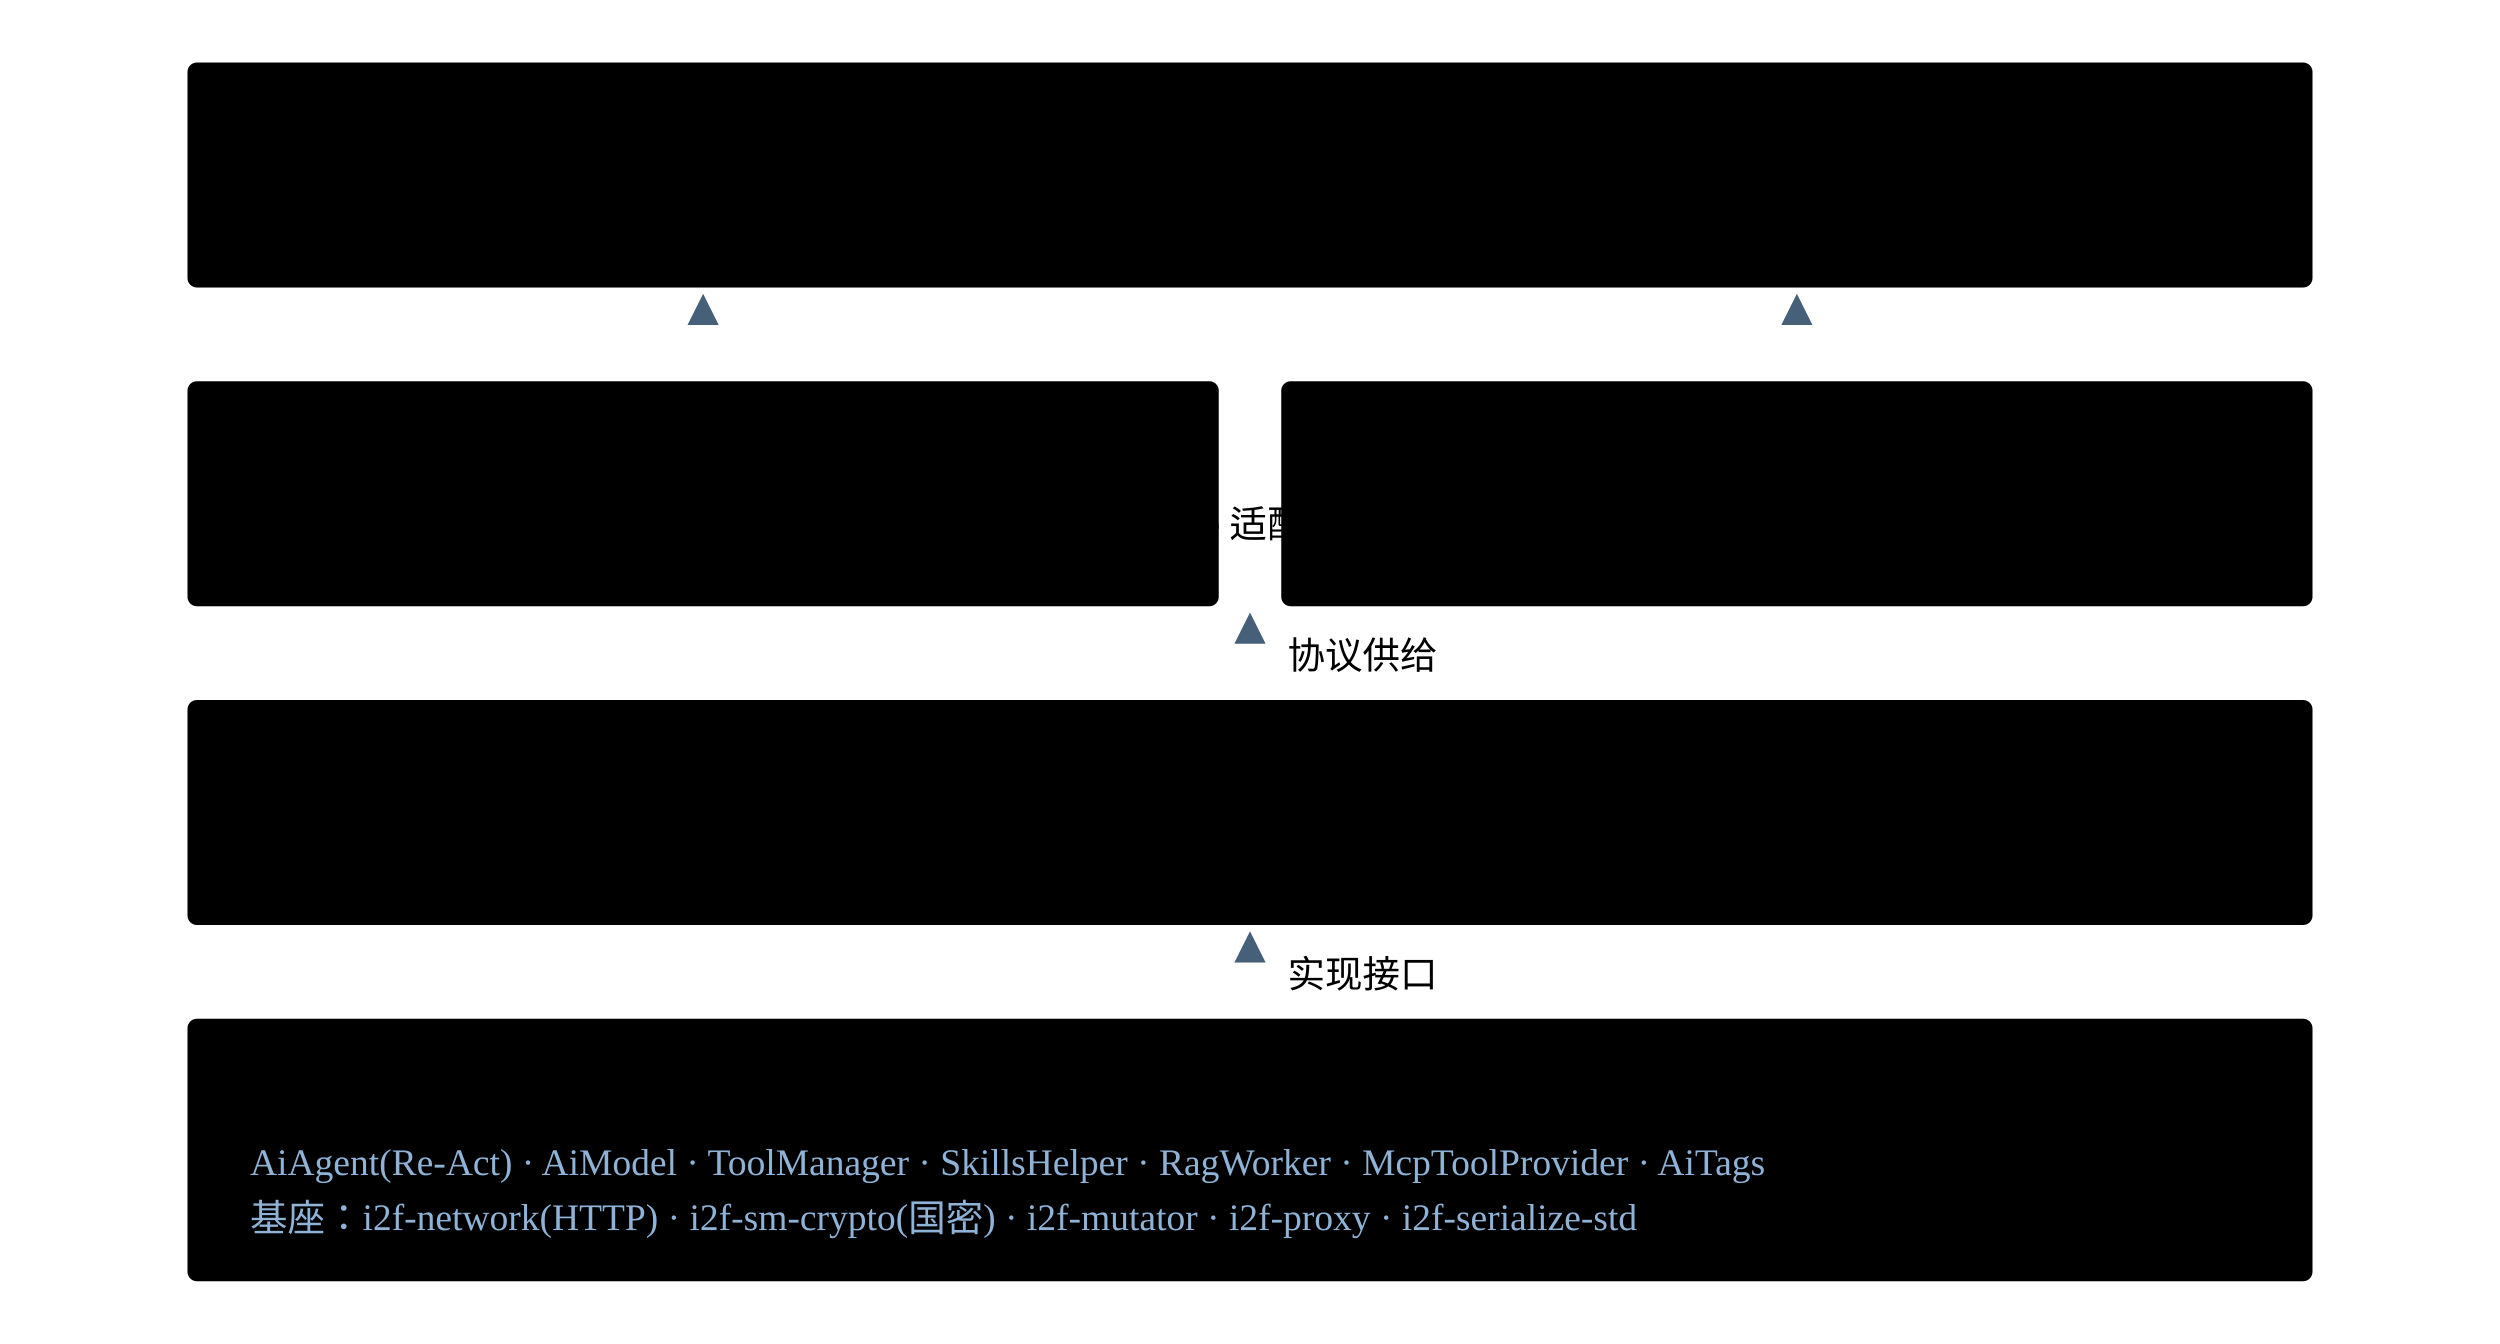
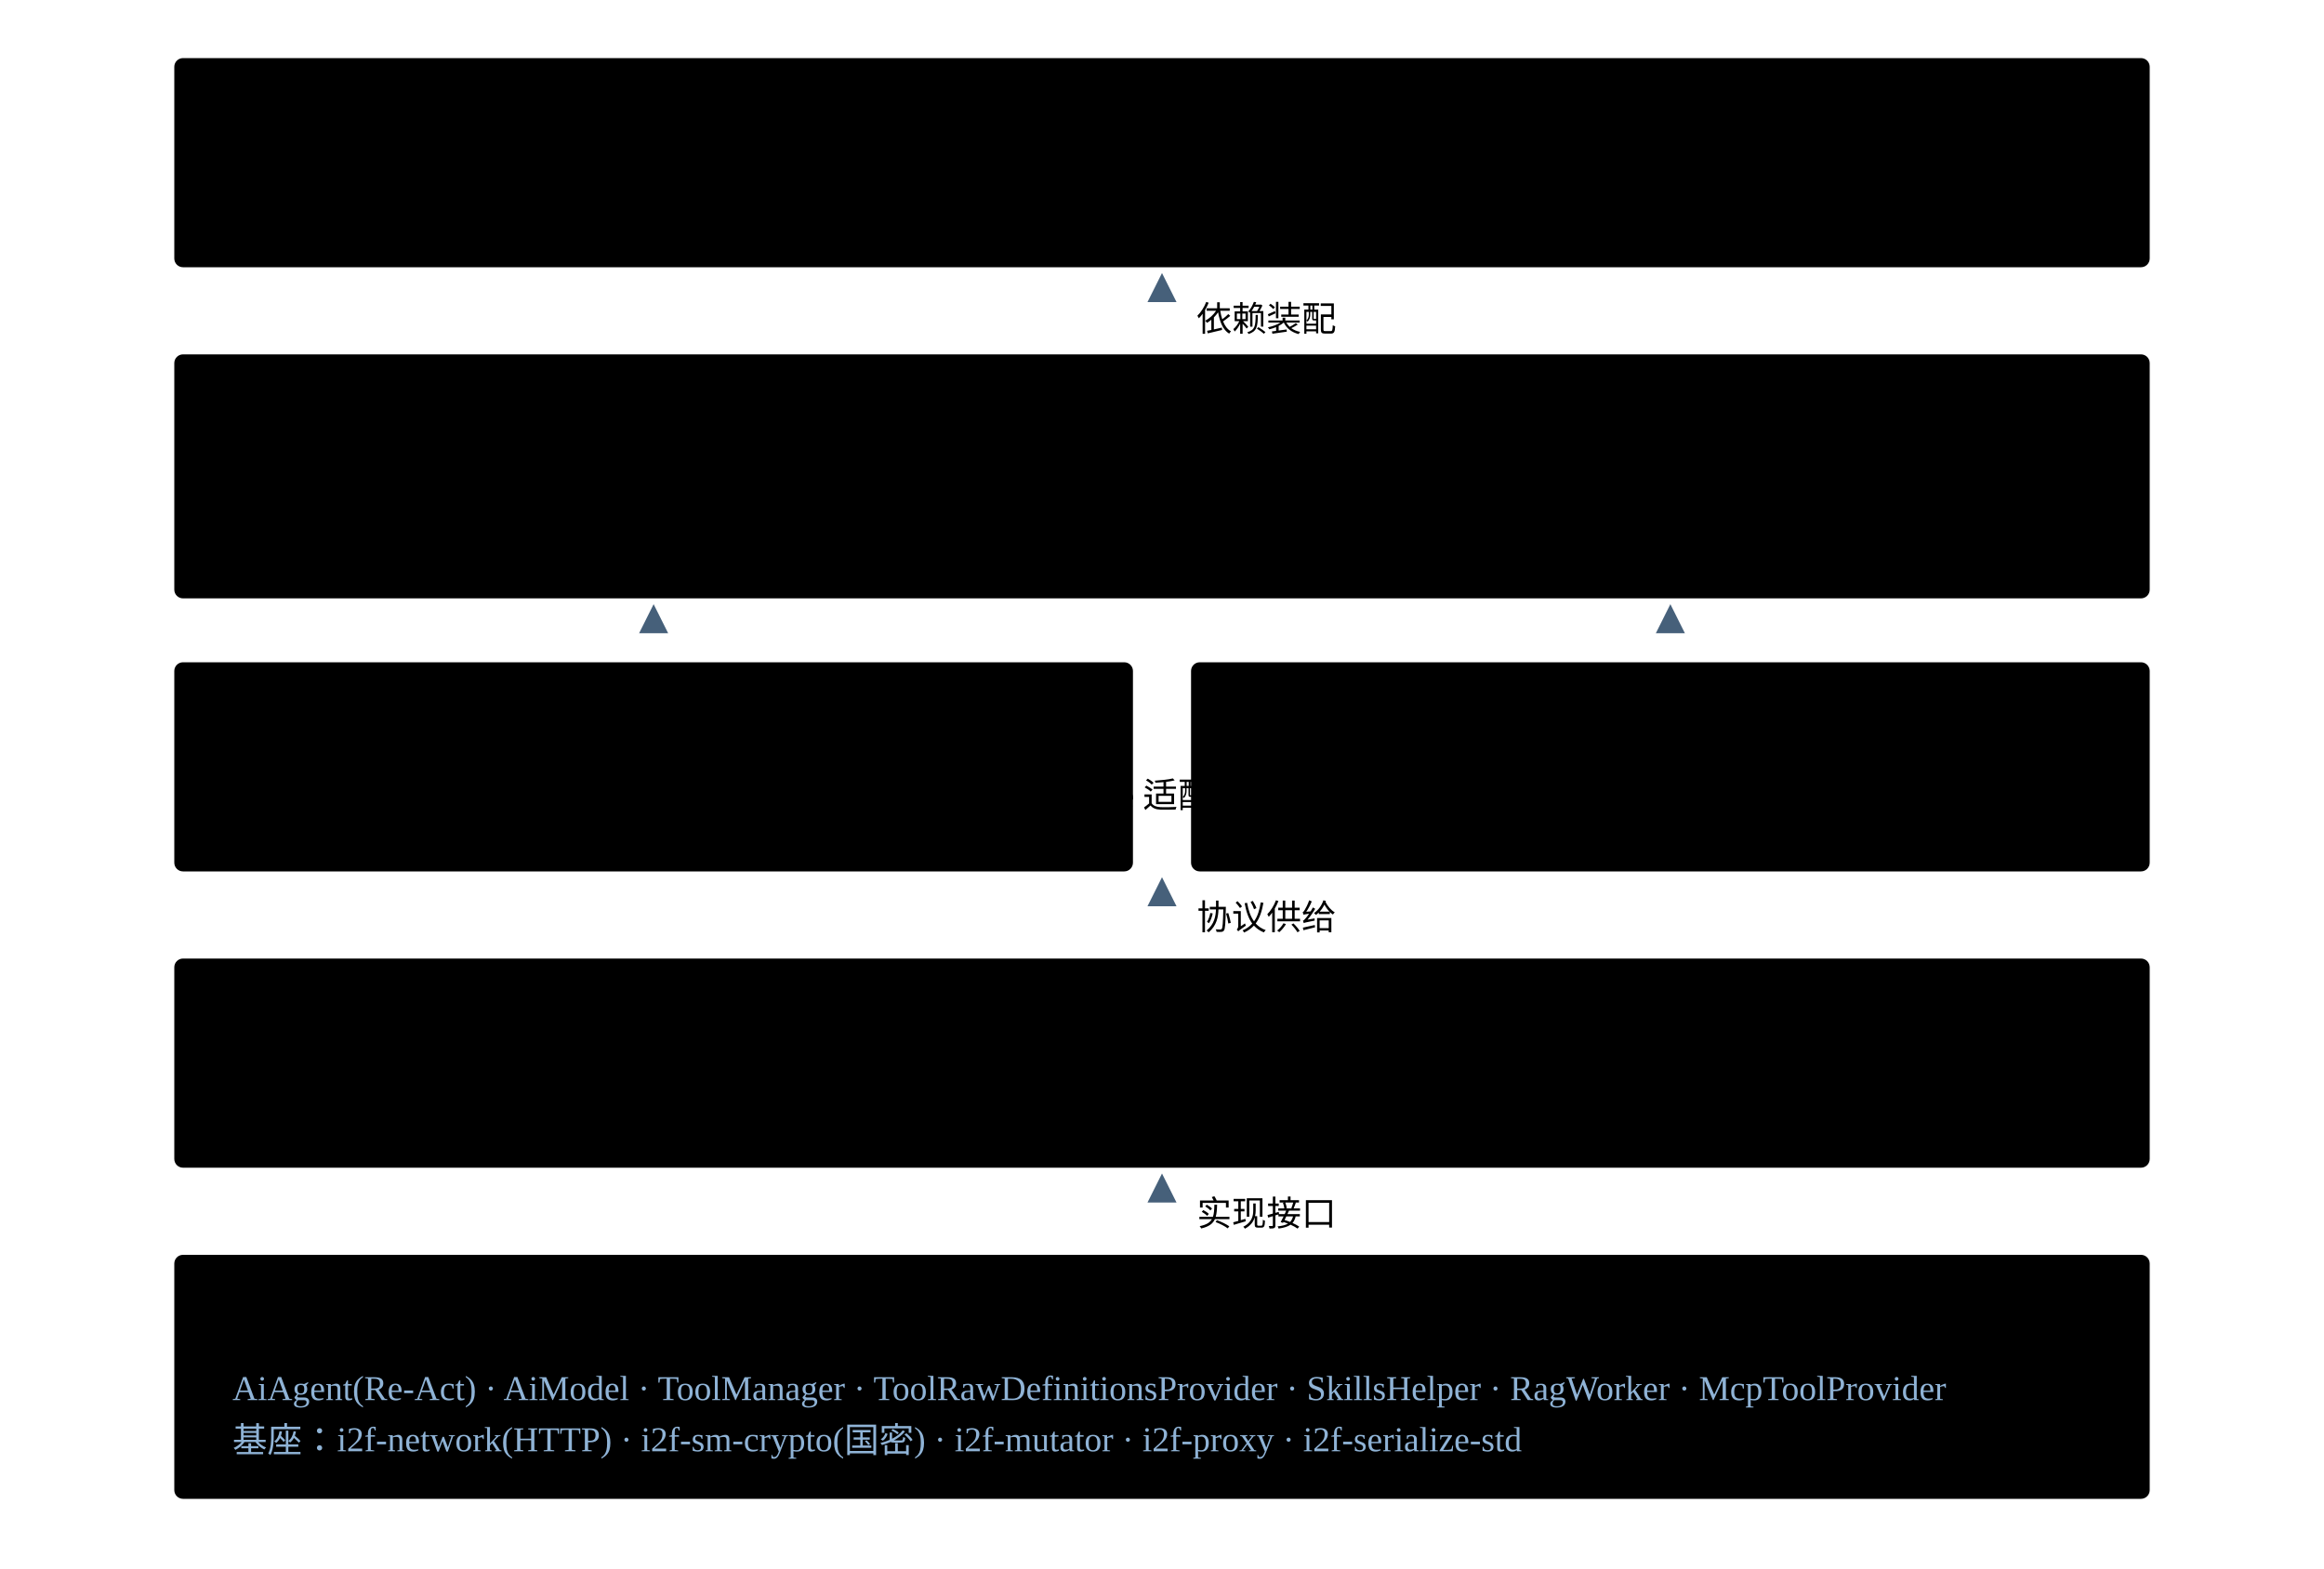
- <svg xmlns="http://www.w3.org/2000/svg" viewBox="0 0 800 430" role="img" aria-label="分层架构图">
+ <svg xmlns="http://www.w3.org/2000/svg" viewBox="0 0 800 540" role="img" aria-label="分层架构图">
  <defs>
    <marker id="lay-ah" markerWidth="10" markerHeight="10" refX="8" refY="5" orient="auto">
      <path d="M0,0 L10,5 L0,10 Z" fill="#46607a" />
    </marker>
  </defs>
  <rect class="svg-node svg-node-acc" x="60" y="20" width="680" height="72" rx="3" />
-   <text class="svg-lbl" x="80" y="48">i2f-springboot-ops-starter · openai 子系统</text>
-   <text class="svg-lbl-sm" x="80" y="70">controller / data / tool.impl(32) / skill / rag — 应用编排 · 安全网关 · SSE
+   <text class="svg-lbl" x="80" y="48">i2f-springboot-ops-starter · openai 子系统（控制台层）</text>
+   <text class="svg-lbl-sm" x="80" y="70">controller / data / tool.impl(23 个 @Tools) / async / tts — 应用编排 · 安全网关
+         · SSE
        中继 · HITL 审批
    </text>
-   <rect class="svg-node svg-node-teal" x="60" y="122" width="330" height="72" rx="3" />
-   <text class="svg-lbl" x="80" y="150">i2f-spring</text>
-   <text class="svg-lbl-sm" x="80" y="172">i2f-spring-core · i2f-spring-web（SpringContext / RestTemplate 适配）</text>
-   <rect class="svg-node svg-node-teal" x="410" y="122" width="330" height="72" rx="3" />
-   <text class="svg-lbl" x="430" y="150">i2f-extension</text>
-   <text class="svg-lbl-sm" x="430" y="172">ai-rag-sqlite · document(PDF) · jackson · groovy</text>
-   <rect class="svg-node" x="60" y="224" width="680" height="72" rx="3" />
-   <text class="svg-lbl" x="80" y="252">i2f-jdk / i2f-ai-rest-openai — OpenAI 兼容协议 REST 实现</text>
-   <text class="svg-lbl-sm" x="80" y="274">HttpOpenAiAiModel · HttpOpenAiModelStreamApi(SSE) · Embedding · Rerank · ModelsApi · 消息双向转换</text>
-   <rect class="svg-node svg-node-dark" x="60" y="326" width="680" height="84" rx="3" />
-   <text class="svg-lbl-w" x="80" y="354">i2f-jdk / i2f-ai-std — AI 工具链标准定义（平台无关 · 依赖无关）</text>
-   <text class="svg-lbl-sm" x="80" y="376" style="fill:#8fb3d6;">AiAgent(Re-Act) · AiModel · ToolManager · SkillsHelper · RagWorker · McpToolProvider · AiTags</text>
-   <text class="svg-lbl-sm" x="80" y="394" style="fill:#8fb3d6;">基座：i2f-network(HTTP) · i2f-sm-crypto(国密) · i2f-mutator · i2f-proxy · i2f-serialize-std</text>
-   <path class="svg-line" d="M400,326 L400,300" marker-end="url(#lay-ah)" />
-   <path class="svg-line" d="M400,224 L400,198" marker-end="url(#lay-ah)" />
-   <path class="svg-line" d="M225,122 L225,96" marker-end="url(#lay-ah)" />
-   <path class="svg-line" d="M575,122 L575,96" marker-end="url(#lay-ah)" />
-   <text class="svg-lbl-sm" x="412" y="316">实现接口</text>
-   <text class="svg-lbl-sm" x="412" y="214">协议供给</text>
+   <rect class="svg-node svg-node-green" x="60" y="122" width="680" height="84" rx="3" />
+   <text class="svg-lbl" x="80" y="148">i2f-springboot-ai-starter · 通用 AI 装配层（9 个自动配置类）</text>
+   <text class="svg-lbl-sm" x="80" y="170">AiCommon / AiModel / AiAgent / AiTools(+GroovyDynamicTool) /
+         AiSkills(+GroovySkillScriptRunner)
+     </text>
+   <text class="svg-lbl-sm" x="80" y="188">AiRags（启动增量入库 + 4 读取器） / AiServiceProxyInterface — 前缀
+         i2f.springboot.ai.*
+     </text>
+   <rect class="svg-node svg-node-teal" x="60" y="228" width="330" height="72" rx="3" />
+   <text class="svg-lbl" x="80" y="256">i2f-spring</text>
+   <text class="svg-lbl-sm" x="80" y="278">i2f-spring-core · i2f-spring-web（SpringContext / RestTemplate 适配）</text>
+   <rect class="svg-node svg-node-teal" x="410" y="228" width="330" height="72" rx="3" />
+   <text class="svg-lbl" x="430" y="256">i2f-extension</text>
+   <text class="svg-lbl-sm" x="430" y="278">ai-rag-sqlite · document(PDF) · jackson · groovy</text>
+   <rect class="svg-node" x="60" y="330" width="680" height="72" rx="3" />
+   <text class="svg-lbl" x="80" y="358">i2f-jdk / i2f-ai-rest-openai — OpenAI 兼容协议 REST 实现</text>
+   <text class="svg-lbl-sm" x="80" y="380">HttpOpenAiAiModel · HttpOpenAiModelStreamApi(SSE) · Embedding · Rerank ·
+         ModelsApi · 消息双向转换
+     </text>
+   <rect class="svg-node svg-node-dark" x="60" y="432" width="680" height="84" rx="3" />
+   <text class="svg-lbl-w" x="80" y="460">i2f-jdk / i2f-ai-std — AI 工具链标准定义（平台无关 · 依赖无关）</text>
+   <text class="svg-lbl-sm" x="80" y="482" style="fill:#8fb3d6;">AiAgent(Re-Act) · AiModel · ToolManager ·
+         ToolRawDefinitionsProvider · SkillsHelper · RagWorker · McpToolProvider
+     </text>
+   <text class="svg-lbl-sm" x="80" y="500" style="fill:#8fb3d6;">基座：i2f-network(HTTP) · i2f-sm-crypto(国密) ·
+         i2f-mutator · i2f-proxy · i2f-serialize-std
+     </text>
+   <path class="svg-line" d="M400,432 L400,406" marker-end="url(#lay-ah)" />
+   <path class="svg-line" d="M400,330 L400,304" marker-end="url(#lay-ah)" />
+   <path class="svg-line" d="M225,228 L225,210" marker-end="url(#lay-ah)" />
+   <path class="svg-line" d="M575,228 L575,210" marker-end="url(#lay-ah)" />
+   <path class="svg-line" d="M400,122 L400,96" marker-end="url(#lay-ah)" />
+   <text class="svg-lbl-sm" x="412" y="422">实现接口</text>
+   <text class="svg-lbl-sm" x="412" y="320">协议供给</text>
+   <text class="svg-lbl-sm" x="412" y="114">依赖装配</text>
</svg>
